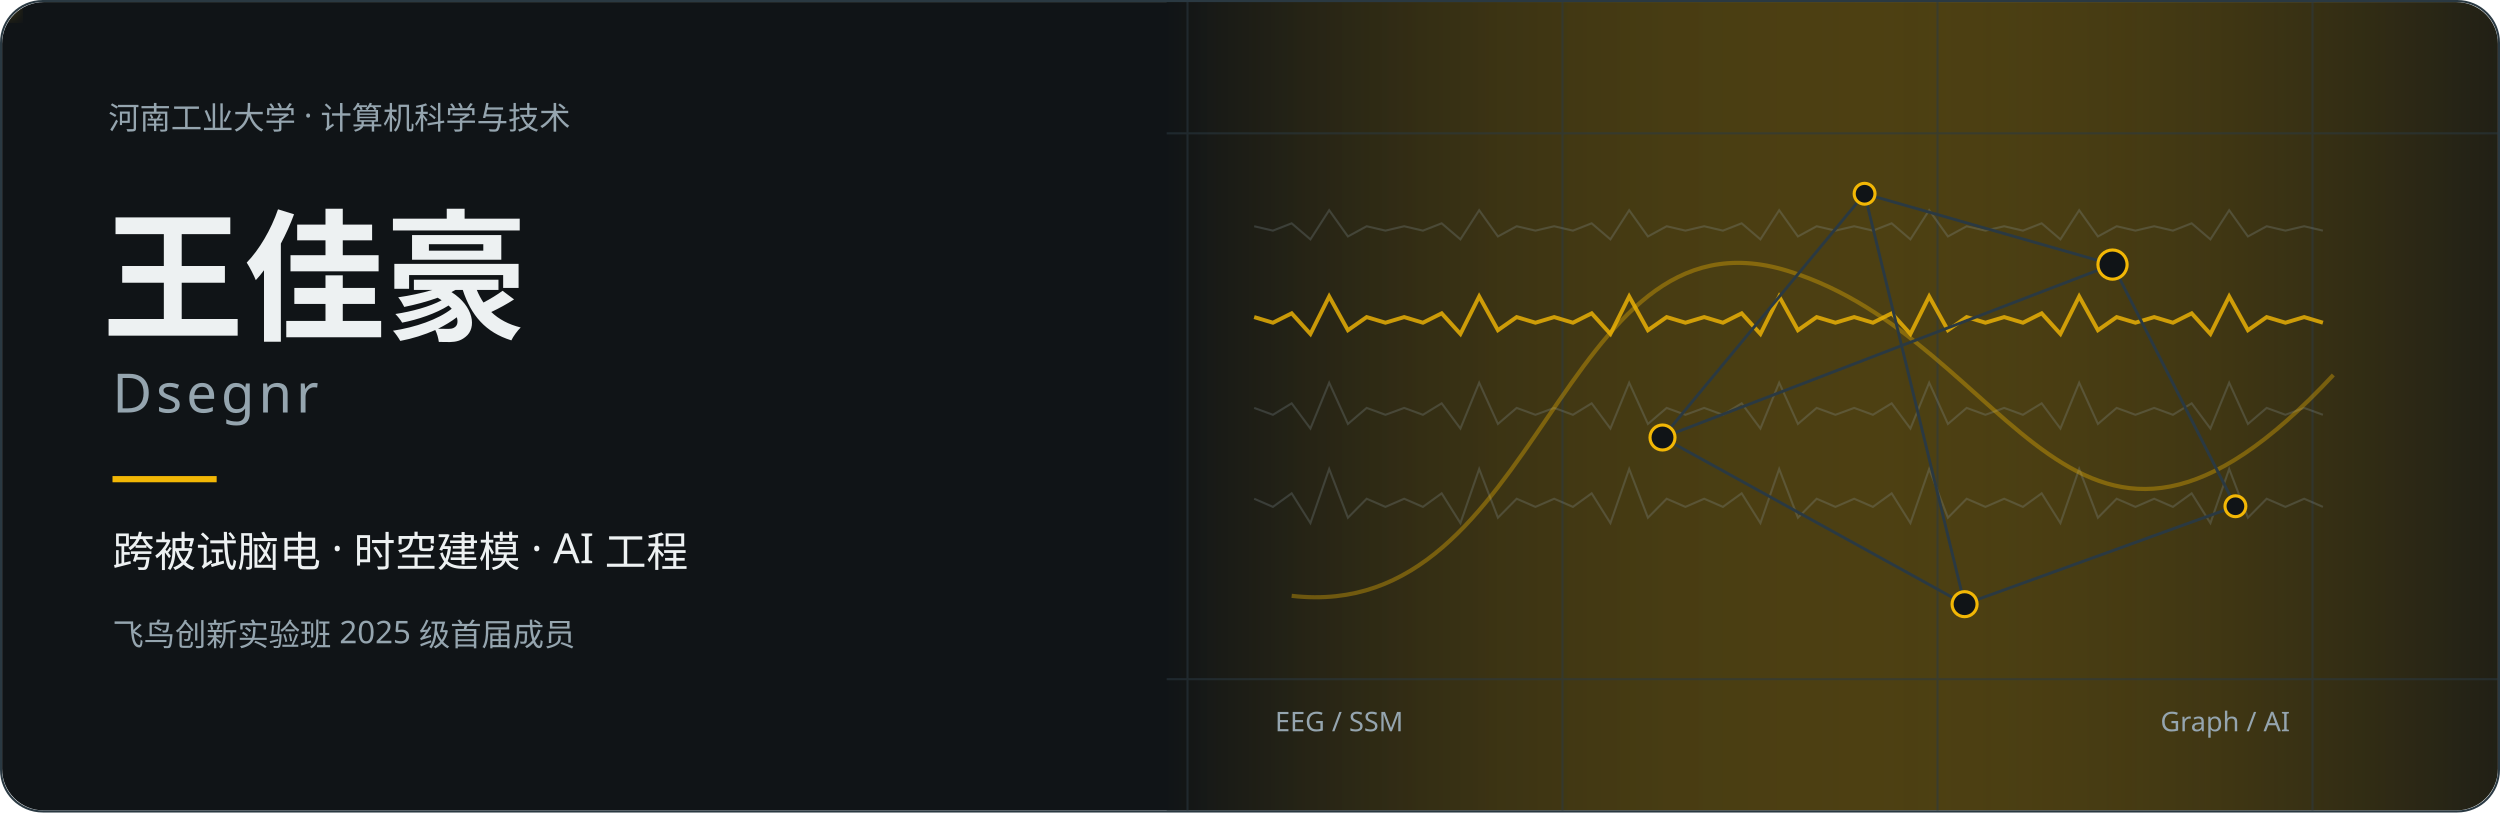
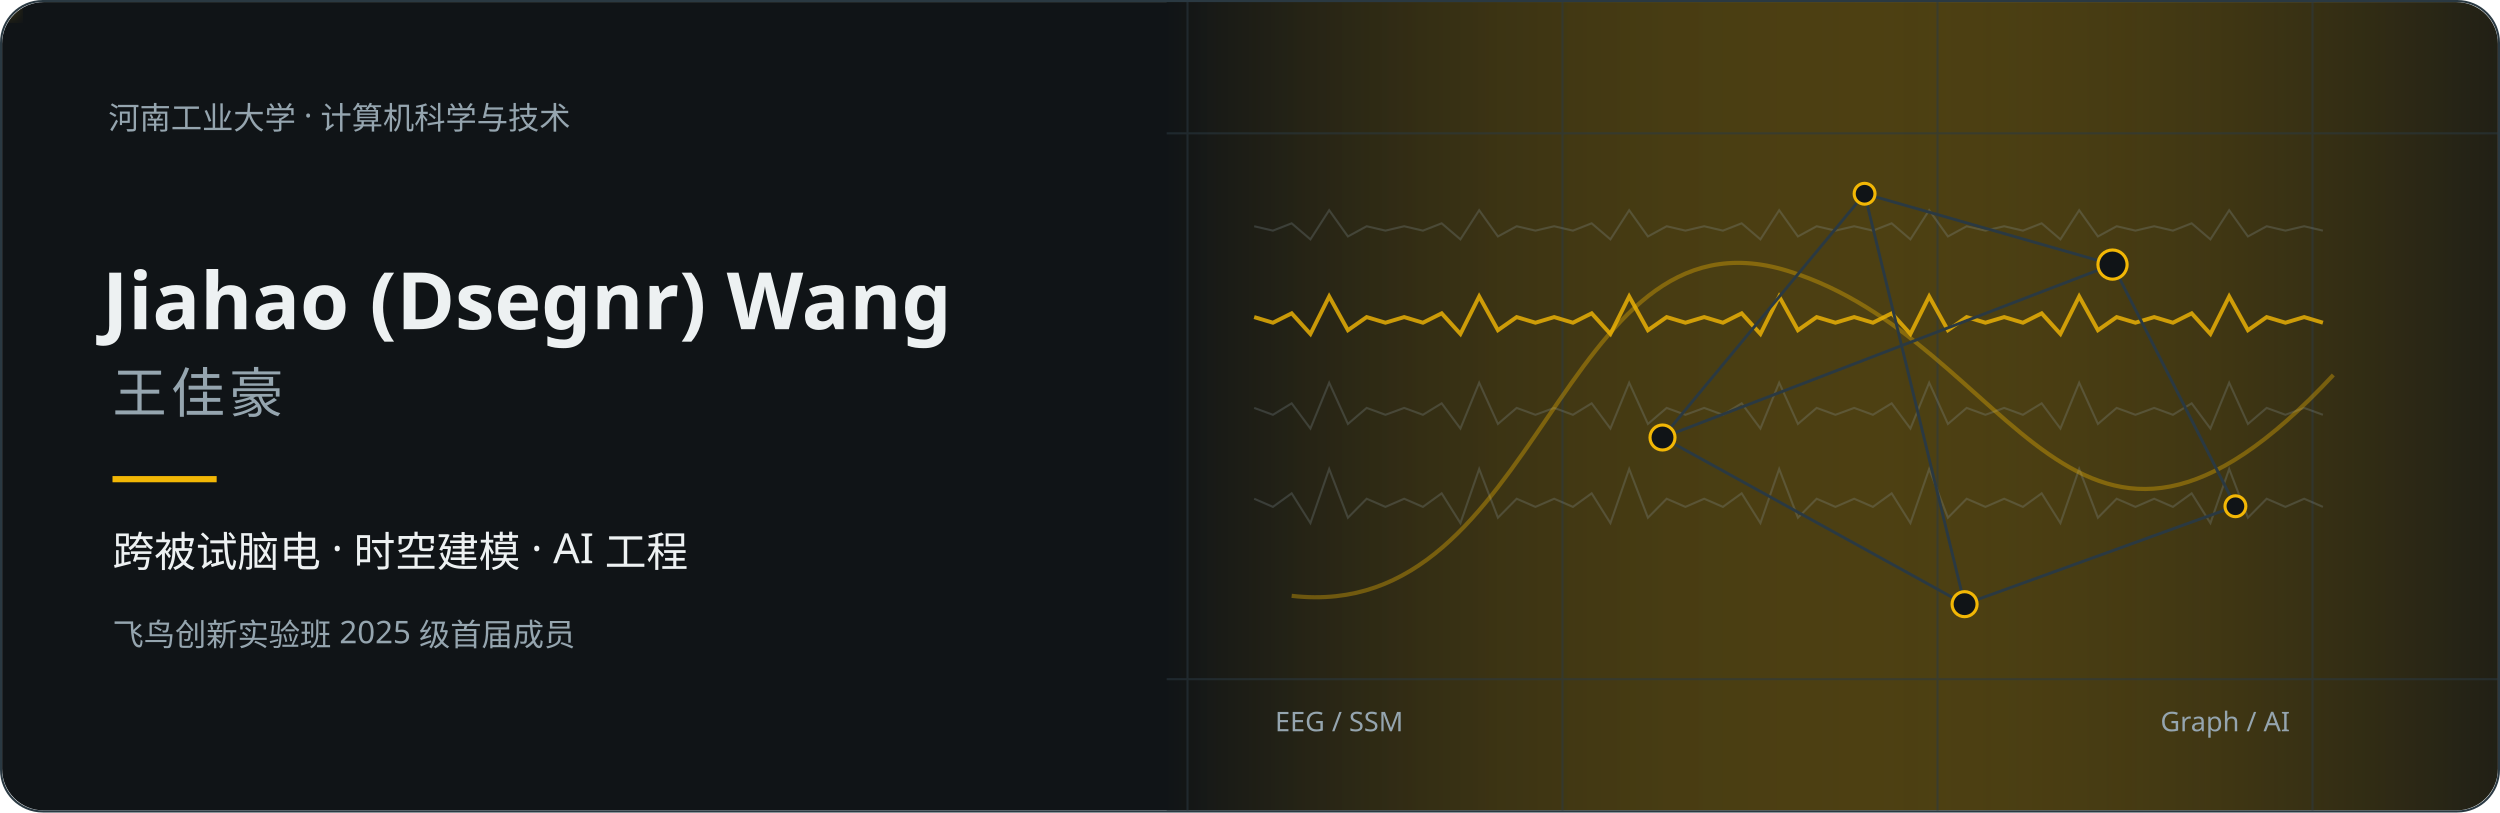
- <svg xmlns="http://www.w3.org/2000/svg" width="1200" height="390" viewBox="0 0 1200 390" role="img" aria-label="王佳豪，跨被试脑电与人工智能工程">
+ <svg xmlns="http://www.w3.org/2000/svg" width="1200" height="390" viewBox="0 0 1200 390" role="img" aria-label="Jiahao (Dsegnr) Wang，王佳豪，跨被试脑电与人工智能工程">
  <defs>
    <linearGradient id="wash">
      <stop stop-color="#101417" />
      <stop offset="1" stop-color="#F2B705" stop-opacity=".07" />
    </linearGradient>
    <clipPath id="clip">
      <rect x="1" y="1" width="1198" height="388" rx="20" />
    </clipPath>
    <filter id="glow">
      <feGaussianBlur stdDeviation="4" />
    </filter>
  </defs>
  <style>text{font-family:Microsoft YaHei,Segoe UI,sans-serif}.particle{offset-path:path('M620 286 C740 300 748 96 858 130 S995 314 1120 180');animation:travel 9s linear infinite;fill:#F2B705}.breath{animation:breathe 4s ease-in-out infinite}@keyframes travel{to{offset-distance:100%}}@keyframes breathe{50%{opacity:.35}}@media(prefers-reduced-motion:reduce){.particle,.breath{animation:none}}</style>
  <g clip-path="url(#clip)">
    <rect width="1200" height="390" fill="#101417" />
    <rect x="560" width="640" height="390" fill="url(#wash)" />
    <g stroke="#2A3942" opacity=".55">
      <path d="M570 0V390M750 0V390M930 0V390M1110 0V390M560 64H1200M560 326H1200" />
    </g>
    <text x="52" y="62" fill="#95A5AF" font-size="15">河南工业大学 · 计算机科学与技术</text>
-     <text x="49" y="158" fill="#EDF1F2" font-family="SimSun,Georgia,serif" font-size="68" font-weight="bold">王佳豪</text>
-     <text x="54" y="198" fill="#95A5AF" font-family="Georgia,serif" font-size="26" letter-spacing="2">Dsegnr</text>
+     <text x="49" y="158" fill="#EDF1F2" font-family="SimSun,Georgia,serif" font-size="38" font-weight="bold">Jiahao (Dsegnr) Wang</text>
+     <text x="54" y="198" fill="#95A5AF" font-family="Georgia,serif" font-size="26" letter-spacing="2">王佳豪</text>
    <path d="M54 230H104" stroke="#F2B705" stroke-width="3" />
    <text x="54" y="272" fill="#EDF1F2" font-size="20">跨被试脑电 · 时空建模 · AI 工程</text>
    <text x="54" y="310" fill="#95A5AF" font-size="15">飞鸟创新实验班 2025 级首届成员</text>
    <polyline points="602,108.6 611,110.7 620,107.2 629,114.9 638,100.9 647,113.5 656,108.6 665,110.7 674,108.6 683,110.7 692,107.2 701,114.9 710,100.9 719,113.5 728,108.6 737,110.7 746,108.6 755,110.7 764,107.2 773,114.9 782,100.9 791,113.5 800,108.6 809,110.7 818,108.6 827,110.7 836,107.2 845,114.9 854,100.9 863,113.5 872,108.6 881,110.7 890,108.6 899,110.7 908,107.2 917,114.9 926,100.9 935,113.5 944,108.6 953,110.7 962,108.6 971,110.7 980,107.2 989,114.9 998,100.9 1007,113.5 1016,108.6 1025,110.7 1034,108.6 1043,110.7 1052,107.2 1061,114.9 1070,100.9 1079,113.5 1088,108.6 1097,110.7 1106,108.6 1115,110.7" fill="none" stroke="#95A5AF" stroke-width="1" opacity="0.23" />
    <polyline points="602,152.2 611,154.9 620,150.4 629,160.3 638,142.3 647,158.5 656,152.2 665,154.9 674,152.2 683,154.9 692,150.4 701,160.3 710,142.3 719,158.5 728,152.2 737,154.9 746,152.2 755,154.9 764,150.4 773,160.3 782,142.3 791,158.5 800,152.2 809,154.9 818,152.2 827,154.9 836,150.4 845,160.3 854,142.3 863,158.5 872,152.2 881,154.9 890,152.2 899,154.9 908,150.4 917,160.3 926,142.3 935,158.5 944,152.2 953,154.9 962,152.2 971,154.9 980,150.4 989,160.3 998,142.3 1007,158.5 1016,152.2 1025,154.9 1034,152.2 1043,154.9 1052,150.4 1061,160.3 1070,142.3 1079,158.5 1088,152.2 1097,154.9 1106,152.2 1115,154.9" fill="none" stroke="#F2B705" stroke-width="1.9" opacity="0.8" />
    <polyline points="602,195.8 611,199.1 620,193.6 629,205.7 638,183.7 647,203.5 656,195.8 665,199.1 674,195.8 683,199.1 692,193.6 701,205.7 710,183.7 719,203.5 728,195.8 737,199.1 746,195.8 755,199.1 764,193.6 773,205.7 782,183.7 791,203.5 800,195.8 809,199.1 818,195.8 827,199.1 836,193.6 845,205.7 854,183.7 863,203.5 872,195.8 881,199.1 890,195.8 899,199.1 908,193.6 917,205.7 926,183.7 935,203.5 944,195.8 953,199.1 962,195.8 971,199.1 980,193.6 989,205.7 998,183.7 1007,203.5 1016,195.8 1025,199.1 1034,195.8 1043,199.1 1052,193.6 1061,205.7 1070,183.7 1079,203.5 1088,195.8 1097,199.1 1106,195.8 1115,199.1" fill="none" stroke="#95A5AF" stroke-width="1" opacity="0.23" />
    <polyline points="602,239.4 611,243.3 620,236.8 629,251.1 638,225.1 647,248.5 656,239.4 665,243.3 674,239.4 683,243.3 692,236.8 701,251.1 710,225.1 719,248.5 728,239.4 737,243.3 746,239.4 755,243.3 764,236.8 773,251.1 782,225.1 791,248.5 800,239.4 809,243.3 818,239.4 827,243.3 836,236.8 845,251.1 854,225.1 863,248.5 872,239.4 881,243.3 890,239.4 899,243.3 908,236.8 917,251.1 926,225.1 935,248.5 944,239.4 953,243.3 962,239.4 971,243.3 980,236.8 989,251.1 998,225.1 1007,248.5 1016,239.4 1025,243.3 1034,239.4 1043,243.3 1052,236.8 1061,251.1 1070,225.1 1079,248.5 1088,239.4 1097,243.3 1106,239.4 1115,243.3" fill="none" stroke="#95A5AF" stroke-width="1" opacity="0.23" />
    <path d="M620 286 C740 300 748 96 858 130 S995 314 1120 180" fill="none" stroke="#F2B705" stroke-opacity=".35" stroke-width="2" />
    <circle class="particle" r="5" />
    <circle class="particle" r="9" filter="url(#glow)" opacity=".35" />
    <g stroke="#2A3942" stroke-width="1.4">
      <path d="M798 210L895 93L1014 127L1073 243L943 290L798 210L1014 127M895 93L943 290L1073 243" fill="none" />
    </g>
    <g fill="#101417" stroke="#F2B705" stroke-width="1.5">
      <circle cx="798" cy="210" r="6" />
      <circle cx="895" cy="93" r="5" />
      <circle cx="1014" cy="127" r="7" />
      <circle cx="1073" cy="243" r="5" />
      <circle cx="943" cy="290" r="6" />
    </g>
    <g fill="#95A5AF" font-size="13">
      <text x="612" y="351">EEG / SSM</text>
      <text x="1037" y="351">Graph / AI</text>
    </g>
  </g>
  <rect x=".5" y=".5" width="1199" height="389" rx="20" fill="none" stroke="#2A3942" />
</svg>
